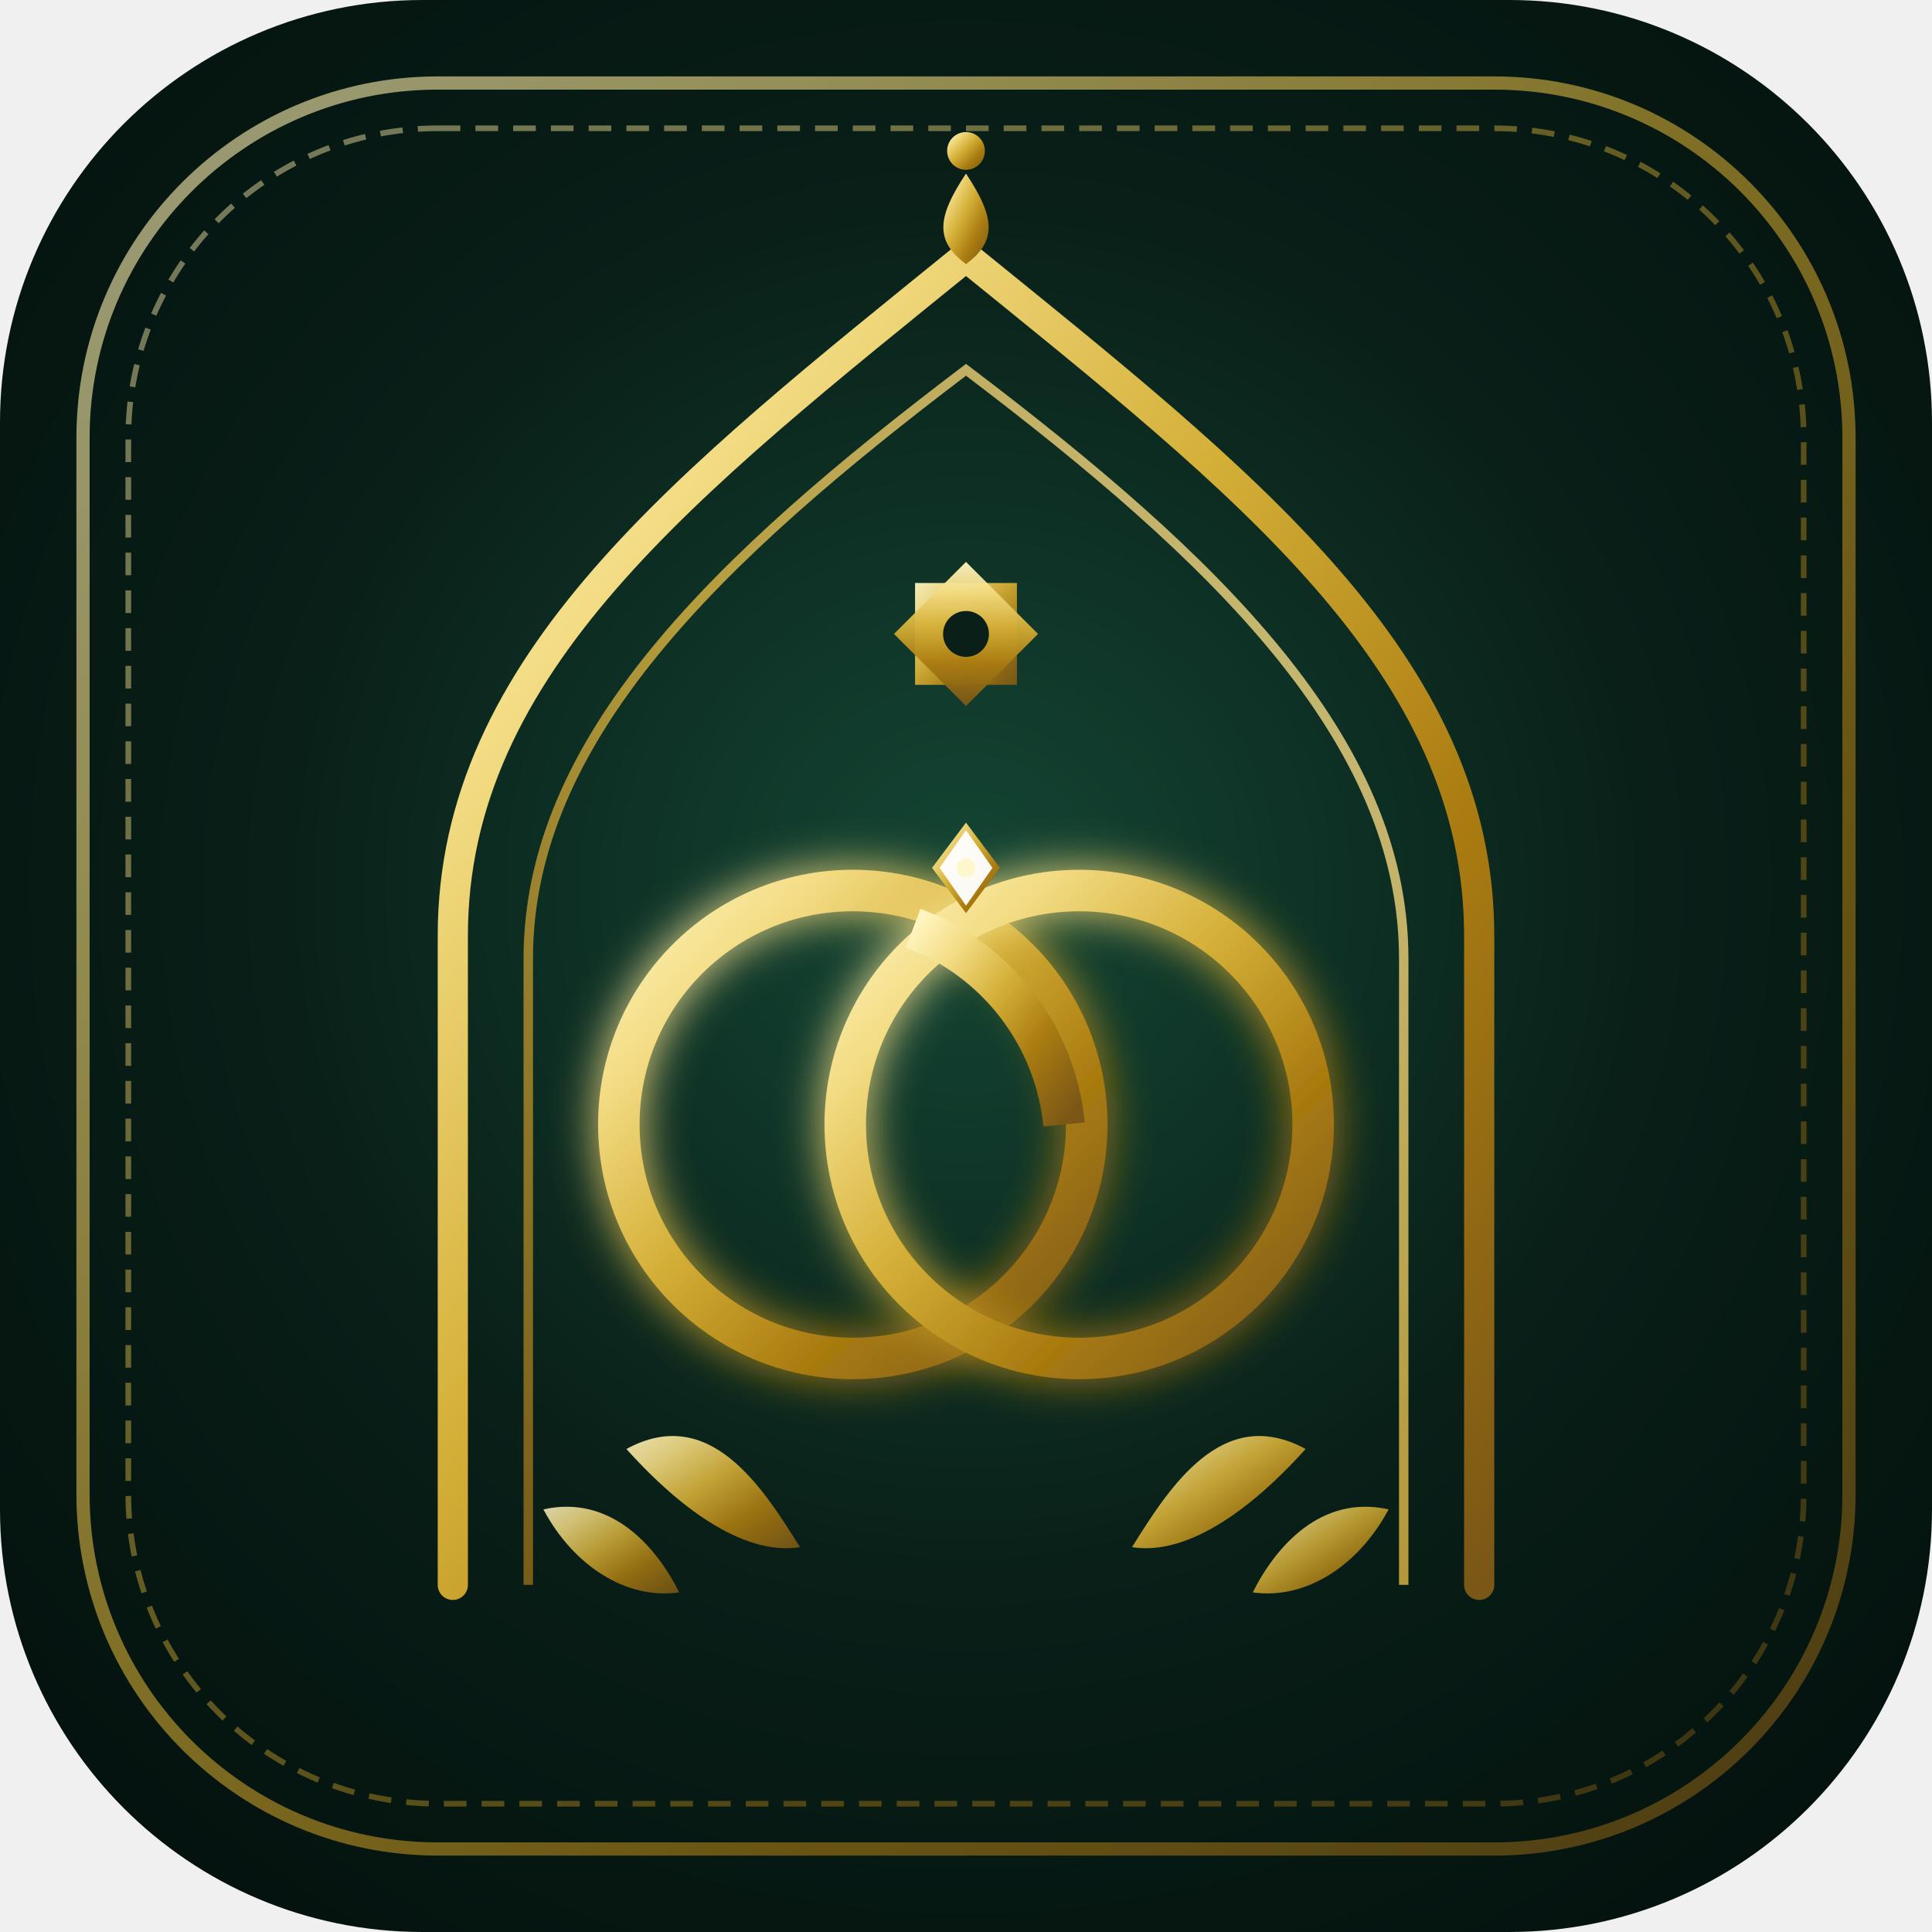
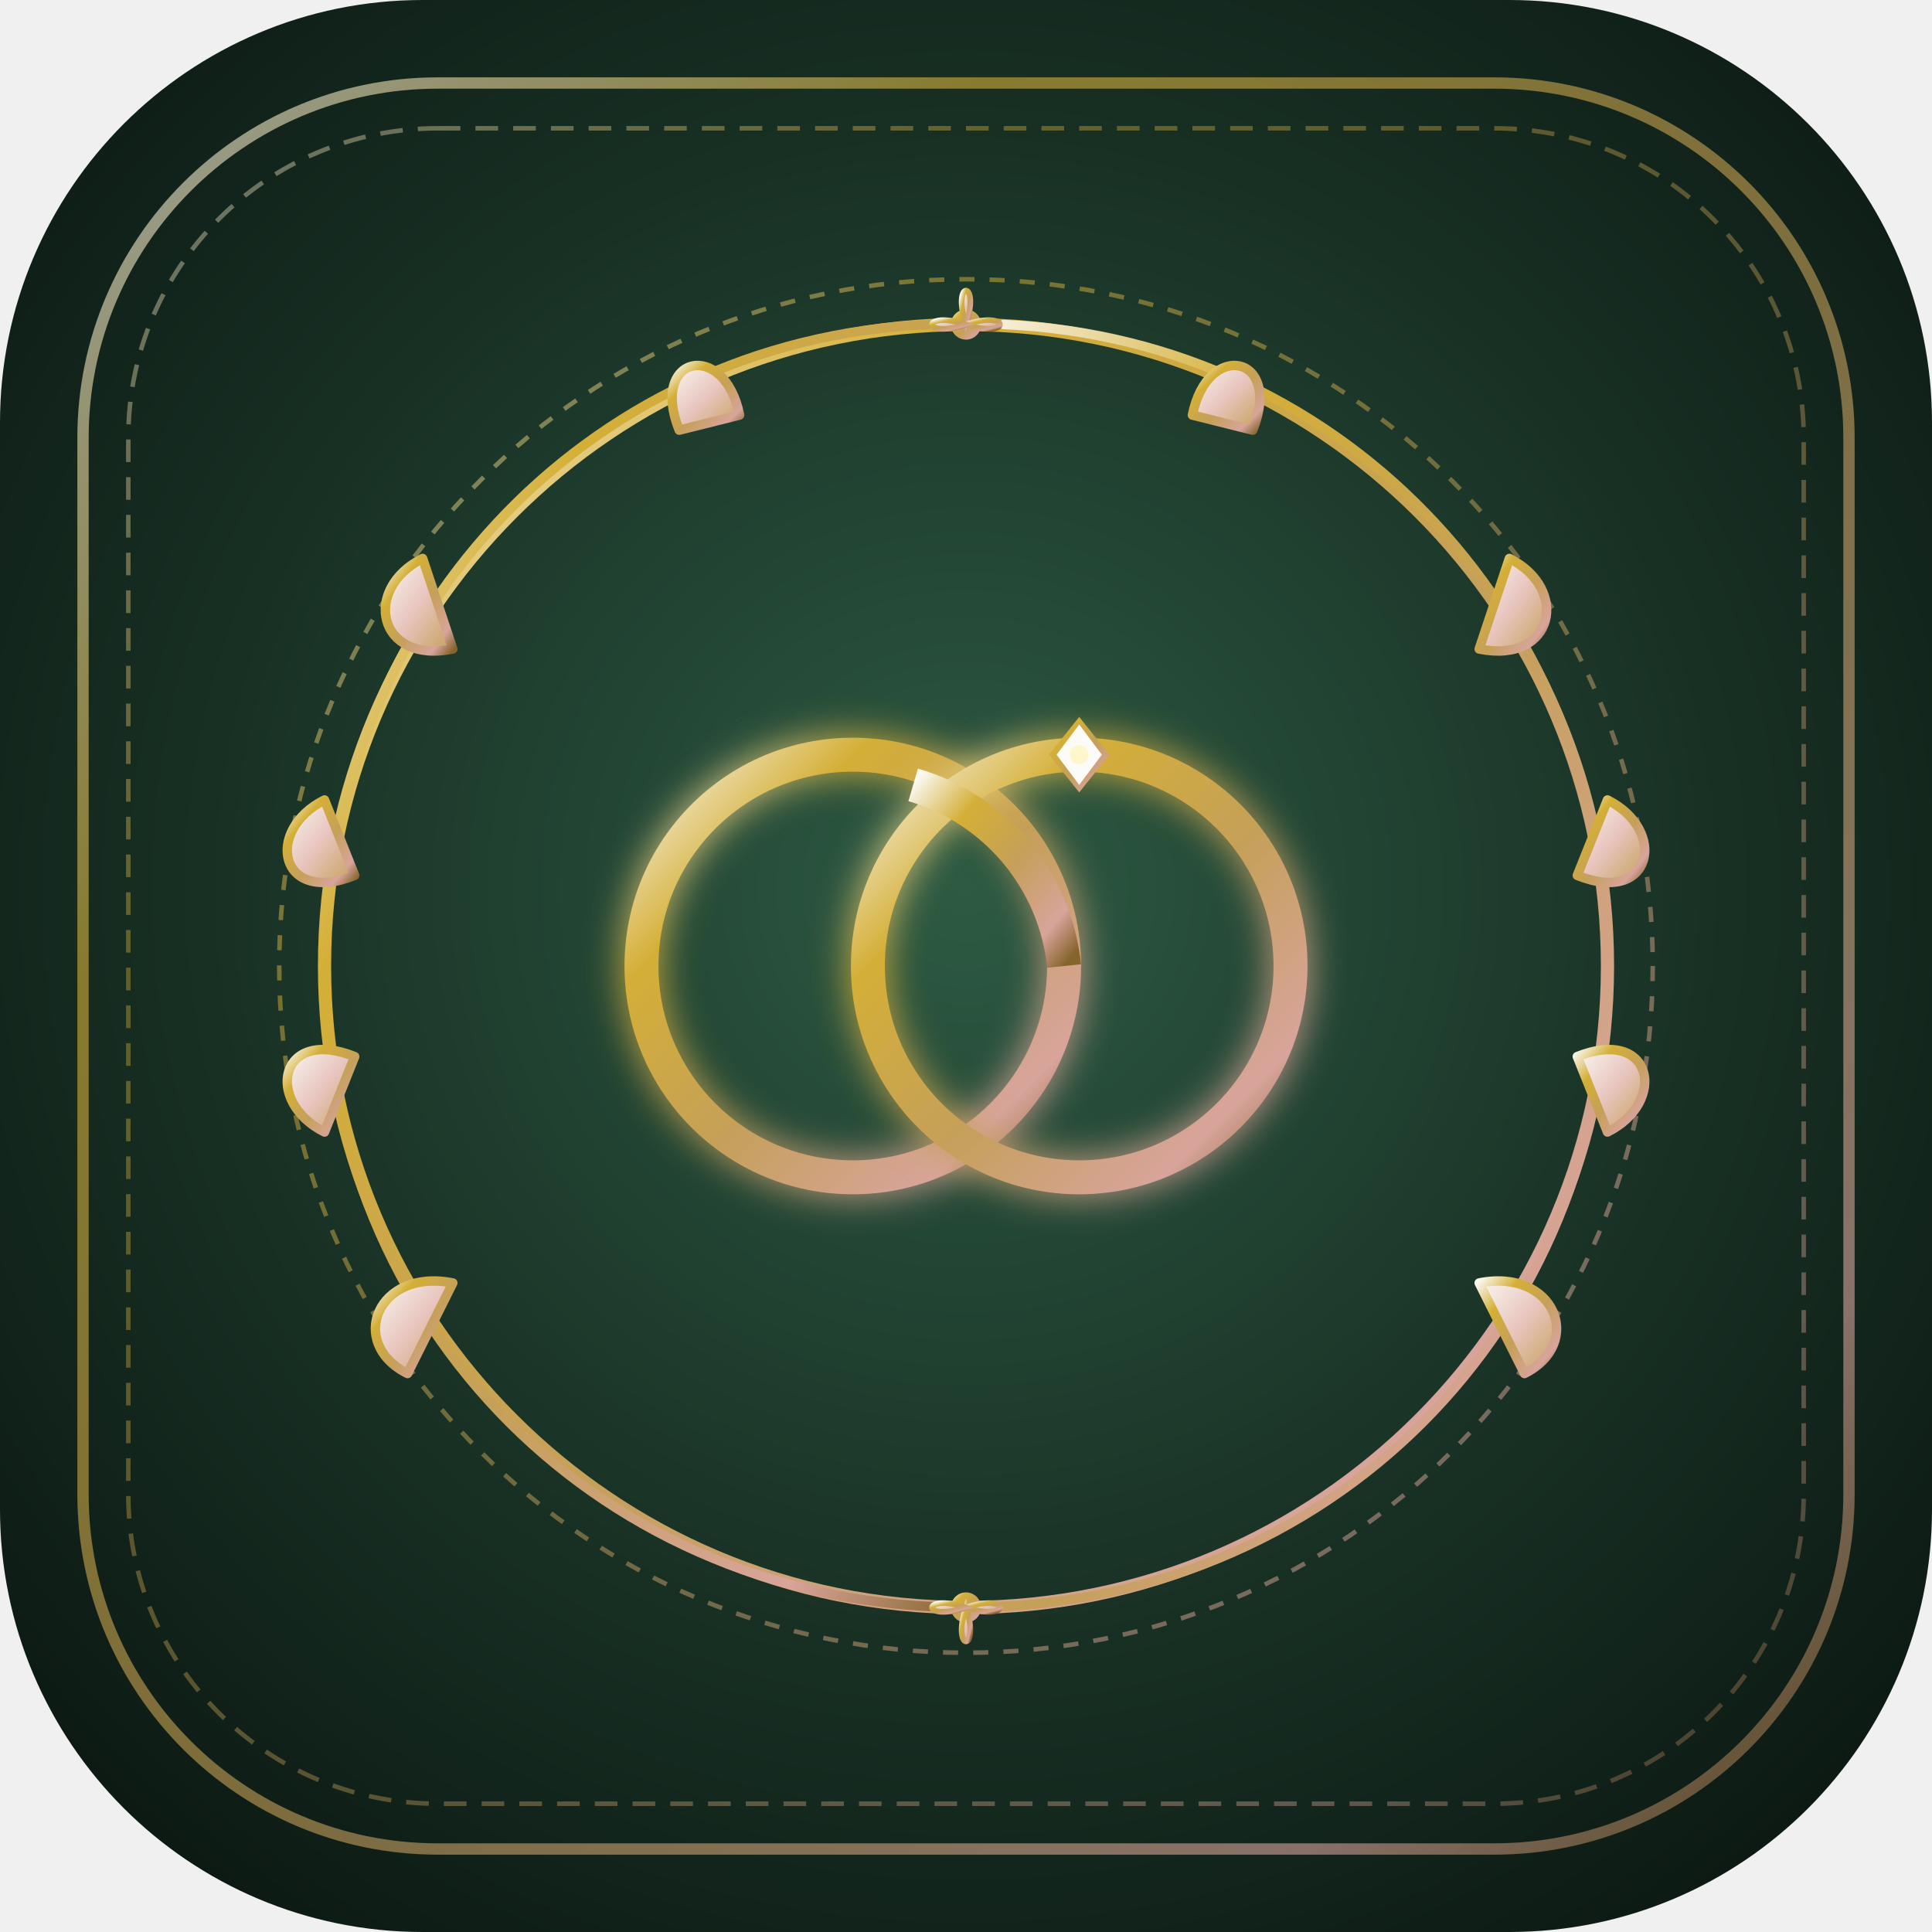
<svg xmlns="http://www.w3.org/2000/svg" viewBox="0 0 512 512" width="100%" height="100%">
  <defs>
    <linearGradient id="goldGrad" x1="0%" y1="0%" x2="100%" y2="100%">
-       <stop offset="0%" stop-color="#FFF5C0" />
-       <stop offset="20%" stop-color="#F3DC84" />
-       <stop offset="45%" stop-color="#D4AF37" />
-       <stop offset="70%" stop-color="#AA7C11" />
-       <stop offset="100%" stop-color="#7A5716" />
+       <stop offset="0%" stop-color="#FAF7EE" />
+       <stop offset="25%" stop-color="#D4AF37" />
+       <stop offset="55%" stop-color="#C5A059" />
+       <stop offset="85%" stop-color="#D8A49B" />
+       <stop offset="100%" stop-color="#86652C" />
    </linearGradient>
-     <linearGradient id="shimmerGrad" x1="100%" y1="0%" x2="0%" y2="100%">
-       <stop offset="0%" stop-color="#FFEAA7" />
-       <stop offset="50%" stop-color="#DFB743" />
-       <stop offset="100%" stop-color="#936D19" />
+     <linearGradient id="petalGrad" x1="0%" y1="0%" x2="100%" y2="100%">
+       <stop offset="0%" stop-color="#FAF7F2" />
+       <stop offset="50%" stop-color="#E8C5BE" />
+       <stop offset="100%" stop-color="#C5A059" />
    </linearGradient>
-     <radialGradient id="emeraldBg" cx="50%" cy="46%" r="65%">
-       <stop offset="0%" stop-color="#144634" />
-       <stop offset="55%" stop-color="#091F18" />
-       <stop offset="100%" stop-color="#04120E" />
+     <radialGradient id="sageBg" cx="50%" cy="46%" r="65%">
+       <stop offset="0%" stop-color="#2D5A43" />
+       <stop offset="60%" stop-color="#183024" />
+       <stop offset="100%" stop-color="#0C1913" />
    </radialGradient>
    <filter id="goldGlow" x="-20%" y="-20%" width="140%" height="140%">
-       <feGaussianBlur stdDeviation="6" result="blur" />
+       <feGaussianBlur stdDeviation="5" result="blur" />
      <feComposite in="SourceGraphic" in2="blur" operator="over" />
    </filter>
  </defs>
-   <rect width="512" height="512" rx="112" fill="url(#emeraldBg)" />
-   <rect x="22" y="22" width="468" height="468" rx="94" fill="none" stroke="url(#goldGrad)" stroke-width="3.5" opacity="0.6" />
-   <rect x="34" y="34" width="444" height="444" rx="82" fill="none" stroke="url(#goldGrad)" stroke-width="1.5" stroke-dasharray="6 4" opacity="0.45" />
-   <path d="M 120 420 L 120 248 C 120 176 182 128 256 68 C 330 128 392 176 392 248 L 392 420" fill="none" stroke="url(#goldGrad)" stroke-width="8" stroke-linecap="round" />
-   <path d="M 140 420 L 140 254 C 140 196 190 148 256 98 C 322 148 372 196 372 254 L 372 420" fill="none" stroke="url(#shimmerGrad)" stroke-width="2.5" opacity="0.8" />
-   <path d="M 256 46 C 248 58 248 64 256 70 C 264 64 264 58 256 46 Z" fill="url(#goldGrad)" />
-   <circle cx="256" cy="40" r="5" fill="url(#goldGrad)" />
-   <g transform="translate(256, 168) scale(1.35)">
-     <rect x="-10" y="-10" width="20" height="20" fill="url(#goldGrad)" opacity="0.95" />
-     <rect x="-10" y="-10" width="20" height="20" fill="url(#goldGrad)" opacity="0.95" transform="rotate(45)" />
-     <circle cx="0" cy="0" r="4.5" fill="#091F18" />
+   <rect width="512" height="512" rx="112" fill="url(#sageBg)" />
+   <rect x="22" y="22" width="468" height="468" rx="94" fill="none" stroke="url(#goldGrad)" stroke-width="3" opacity="0.6" />
+   <rect x="34" y="34" width="444" height="444" rx="82" fill="none" stroke="url(#goldGrad)" stroke-width="1.2" stroke-dasharray="6 4" opacity="0.4" />
+   <circle cx="256" cy="256" r="170" fill="none" stroke="url(#goldGrad)" stroke-width="3.5" stroke-linecap="round" />
+   <circle cx="256" cy="256" r="182" fill="none" stroke="url(#goldGrad)" stroke-width="1.2" stroke-dasharray="4 4" opacity="0.5" />
+   <g stroke="url(#goldGrad)" stroke-width="2.5" stroke-linecap="round" stroke-linejoin="round">
+     <path d="M 256 426 C 160 426, 86 352, 86 256 C 86 166, 154 90, 246 86" fill="none" />
+     <path d="M 120 340 C 100 336, 92 356, 108 364 Z" fill="url(#petalGrad)" />
+     <path d="M 94 280 C 74 272, 70 292, 86 300 Z" fill="url(#petalGrad)" />
+     <path d="M 94 232 C 74 240, 70 220, 86 212 Z" fill="url(#petalGrad)" />
+     <path d="M 120 172 C 100 176, 96 156, 112 148 Z" fill="url(#petalGrad)" />
+     <path d="M 180 114 C 172 94, 192 90, 196 110 Z" fill="url(#petalGrad)" />
  </g>
-   <circle cx="226" cy="298" r="62" fill="none" stroke="url(#goldGrad)" stroke-width="11" filter="url(#goldGlow)" />
-   <circle cx="286" cy="298" r="62" fill="none" stroke="url(#goldGrad)" stroke-width="11" filter="url(#goldGlow)" />
-   <path d="M 242 246 A 62 62 0 0 1 282 298" fill="none" stroke="url(#goldGrad)" stroke-width="11" />
-   <polygon points="256,218 265,230 256,242 247,230" fill="url(#goldGrad)" />
-   <polygon points="256,220 263,230 256,240 249,230" fill="#FFFFFF" opacity="0.95" />
-   <circle cx="256" cy="230" r="2.5" fill="#FFF7CC" />
-   <path d="M 166 384 C 188 372 202 394 212 410 C 200 412 184 404 166 384 Z" fill="url(#goldGrad)" opacity="0.9" />
-   <path d="M 144 400 C 162 396 174 410 180 422 C 166 424 152 415 144 400 Z" fill="url(#goldGrad)" opacity="0.85" />
-   <path d="M 346 384 C 324 372 310 394 300 410 C 312 412 328 404 346 384 Z" fill="url(#goldGrad)" opacity="0.9" />
-   <path d="M 368 400 C 350 396 338 410 332 422 C 346 424 360 415 368 400 Z" fill="url(#goldGrad)" opacity="0.85" />
-   <line x1="96" y1="422" x2="416" y2="422" stroke="url(#goldGrad)" stroke-width="3.5" stroke-linecap="round" />
+   <g stroke="url(#goldGrad)" stroke-width="2.5" stroke-linecap="round" stroke-linejoin="round">
+     <path d="M 256 426 C 352 426, 426 352, 426 256 C 426 166, 358 90, 266 86" fill="none" />
+     <path d="M 392 340 C 412 336, 420 356, 404 364 Z" fill="url(#petalGrad)" />
+     <path d="M 418 280 C 438 272, 442 292, 426 300 Z" fill="url(#petalGrad)" />
+     <path d="M 418 232 C 438 240, 442 220, 426 212 Z" fill="url(#petalGrad)" />
+     <path d="M 392 172 C 412 176, 416 156, 400 148 Z" fill="url(#petalGrad)" />
+     <path d="M 332 114 C 340 94, 320 90, 316 110 Z" fill="url(#petalGrad)" />
+   </g>
+   <g transform="translate(256, 86)">
+     <circle cx="0" cy="0" r="4" fill="url(#goldGrad)" />
+     <path d="M 0 0 C -4 -12, 4 -12, 0 0 Z" fill="url(#petalGrad)" stroke="url(#goldGrad)" stroke-width="1.5" />
+     <path d="M 0 0 C 12 -4, 12 4, 0 0 Z" fill="url(#petalGrad)" stroke="url(#goldGrad)" stroke-width="1.5" />
+     <path d="M 0 0 C -12 4, -12 -4, 0 0 Z" fill="url(#petalGrad)" stroke="url(#goldGrad)" stroke-width="1.5" />
+   </g>
+   <g transform="translate(256, 426)">
+     <circle cx="0" cy="0" r="4" fill="url(#goldGrad)" />
+     <path d="M 0 0 C -4 12, 4 12, 0 0 Z" fill="url(#petalGrad)" stroke="url(#goldGrad)" stroke-width="1.5" />
+     <path d="M 0 0 C 12 -4, 12 4, 0 0 Z" fill="url(#petalGrad)" stroke="url(#goldGrad)" stroke-width="1.5" />
+     <path d="M 0 0 C -12 4, -12 -4, 0 0 Z" fill="url(#petalGrad)" stroke="url(#goldGrad)" stroke-width="1.5" />
+   </g>
+   <circle cx="226" cy="256" r="56" fill="none" stroke="url(#goldGrad)" stroke-width="9" filter="url(#goldGlow)" />
+   <circle cx="286" cy="256" r="56" fill="none" stroke="url(#goldGrad)" stroke-width="9" filter="url(#goldGlow)" />
+   <path d="M 242 208 A 56 56 0 0 1 282 256" fill="none" stroke="url(#goldGrad)" stroke-width="9" />
+   <polygon points="286,190 294,200 286,210 278,200" fill="url(#goldGrad)" />
+   <polygon points="286,192 292,200 286,208 280,200" fill="#FFFFFF" opacity="0.95" />
+   <circle cx="286" cy="200" r="2.5" fill="#FFF7CC" />
</svg>
